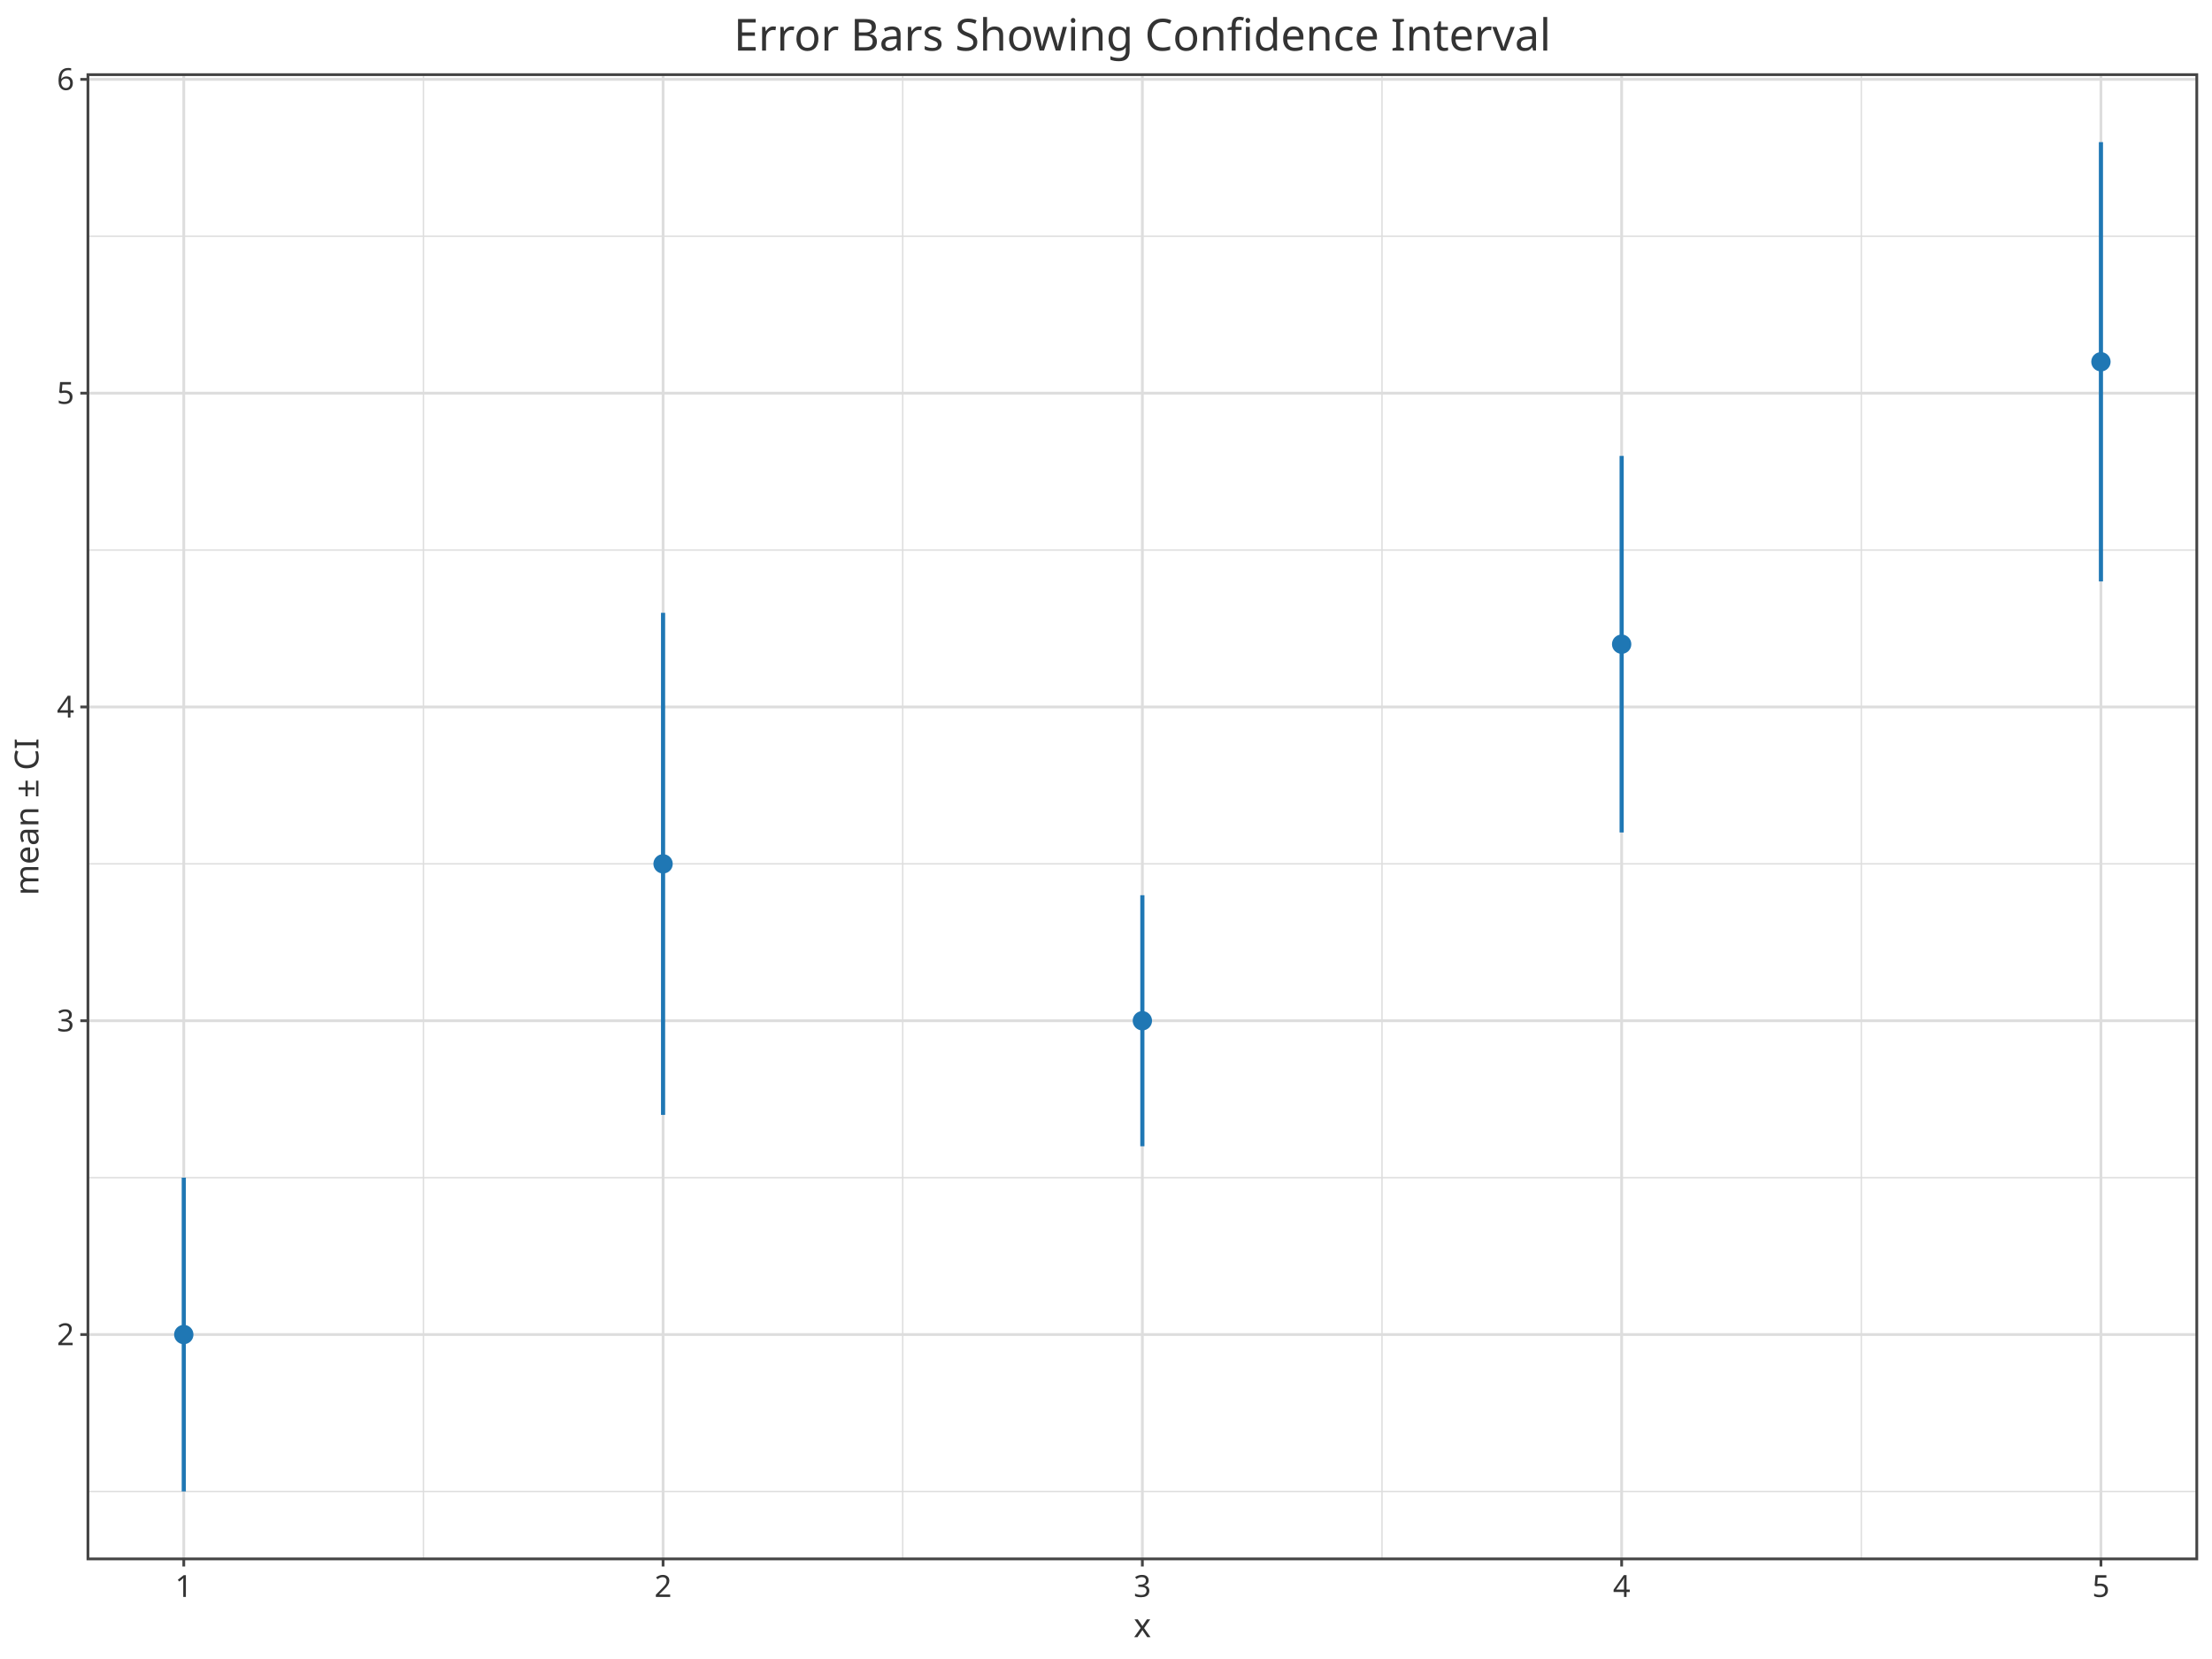
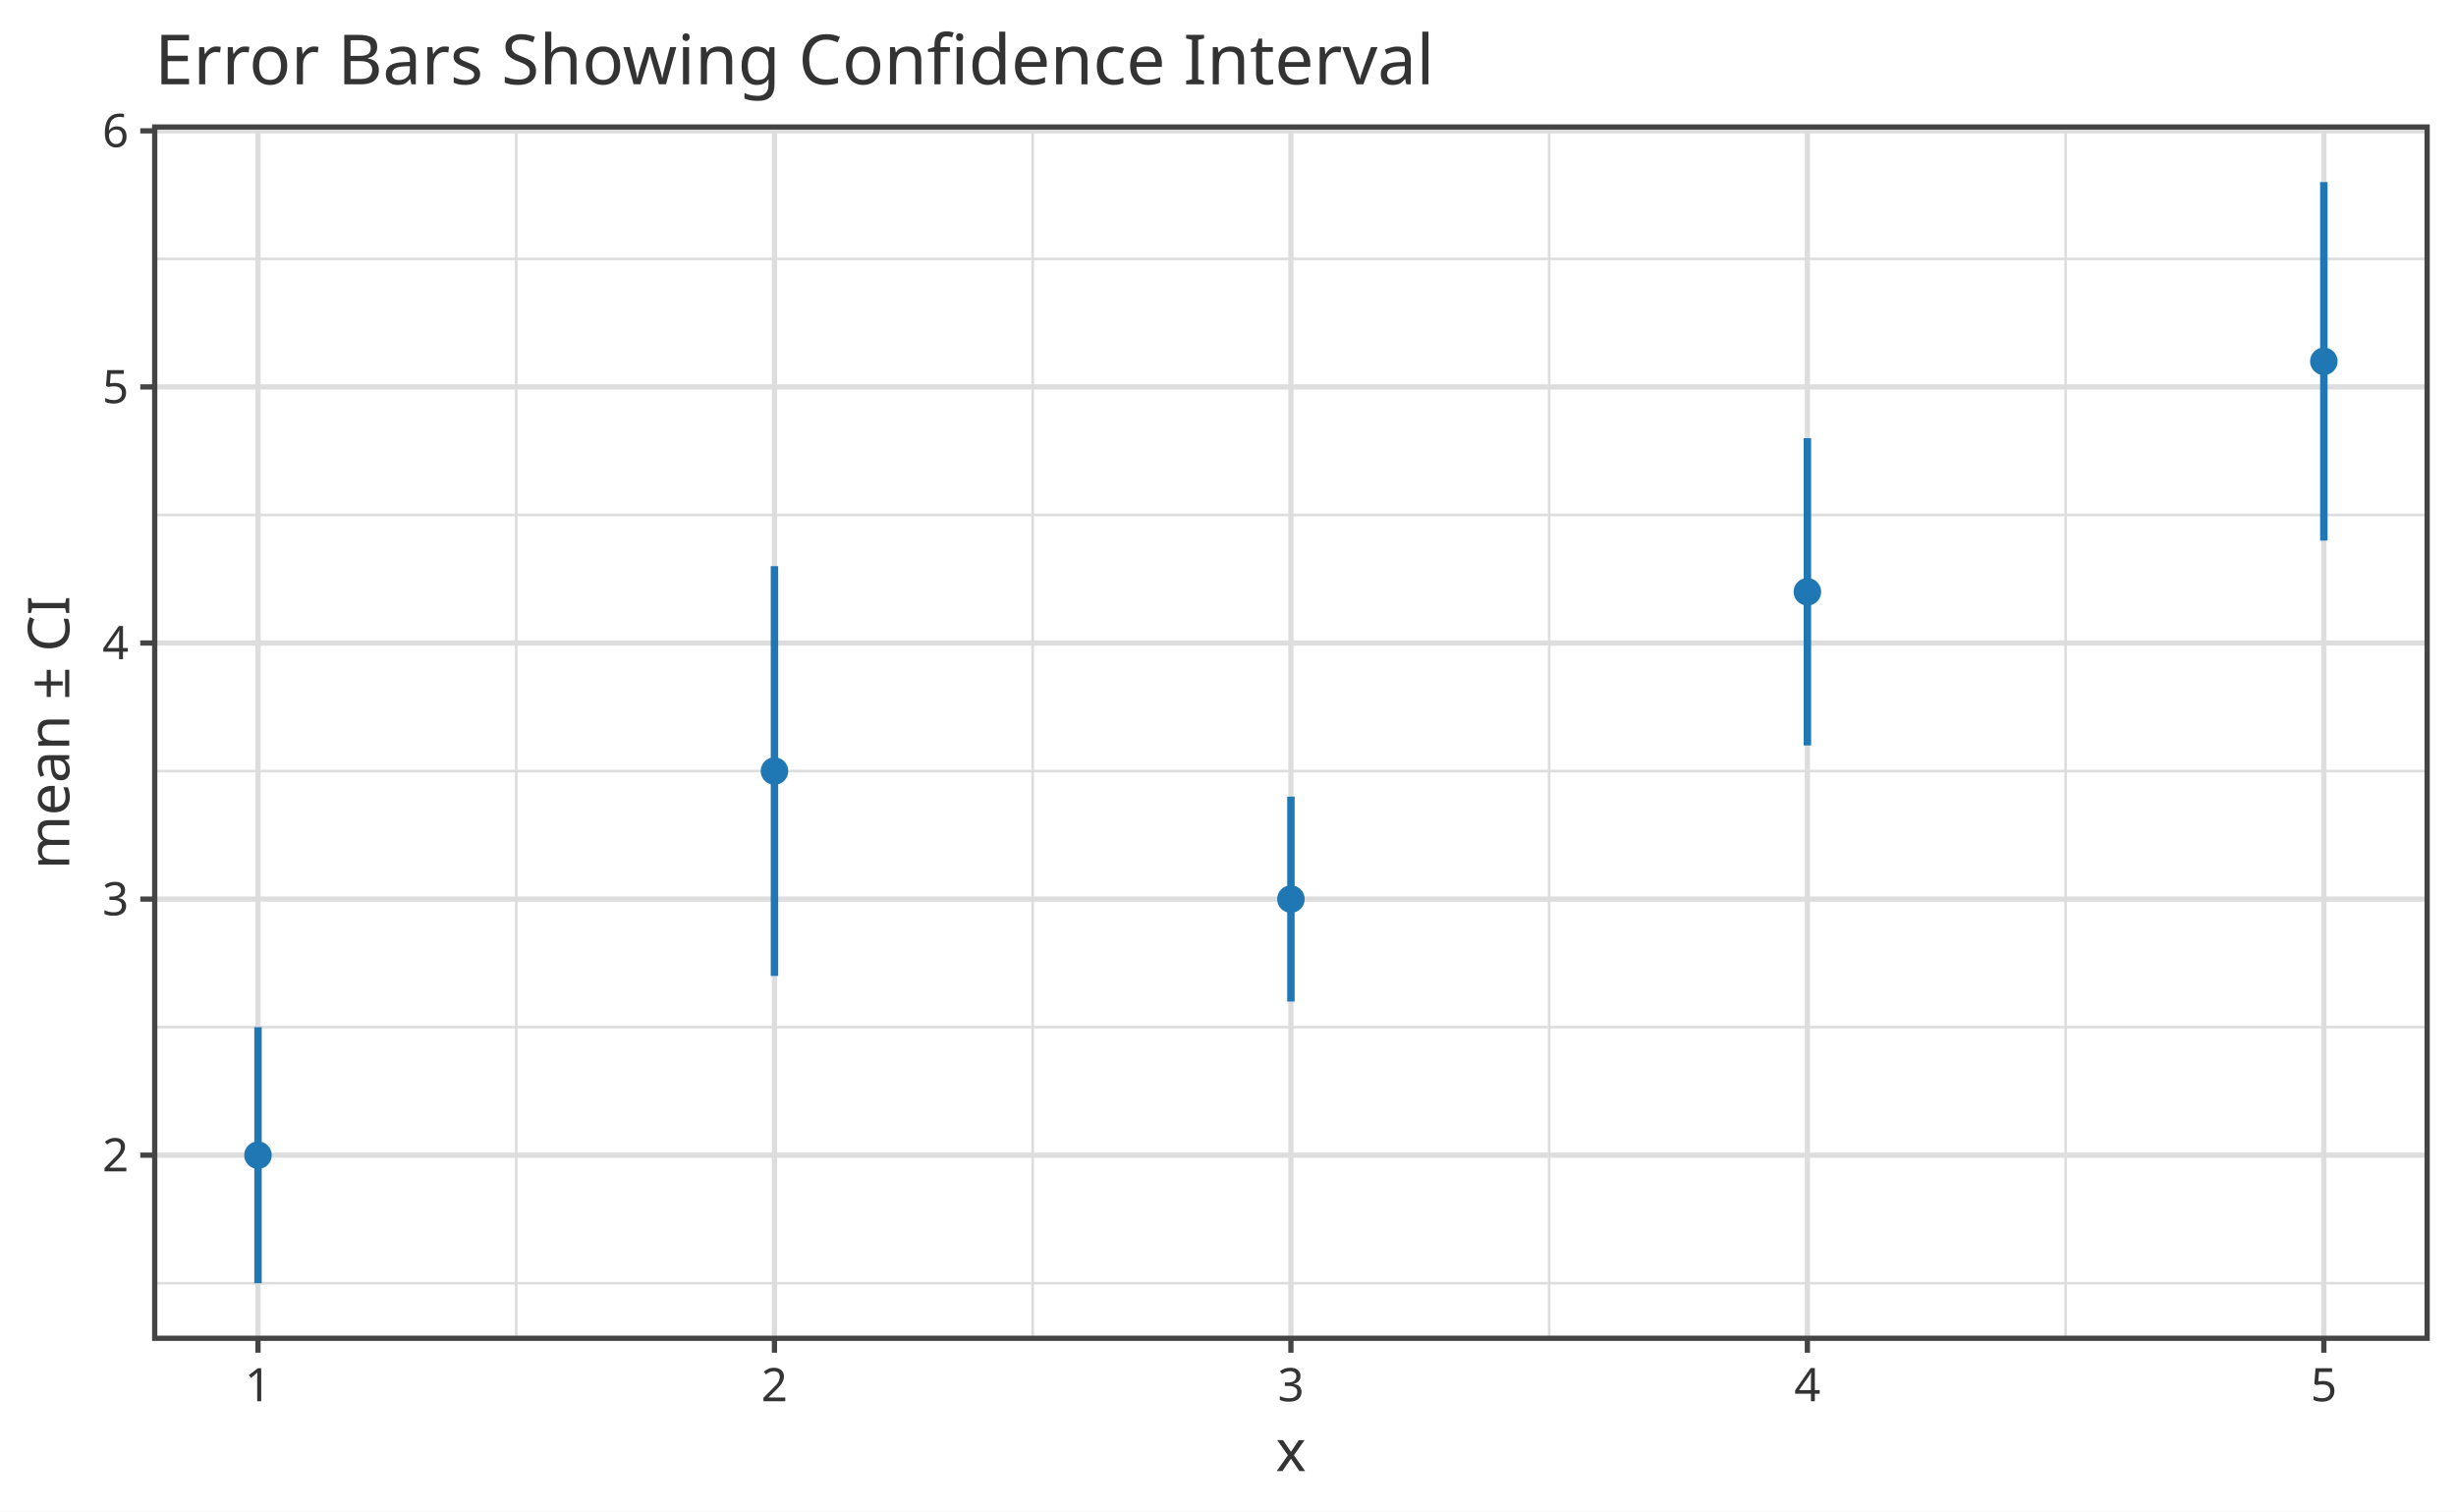
- <svg xmlns="http://www.w3.org/2000/svg" width="800" height="600" viewBox="0 0 800 600">
-   <rect x="0.0" y="0.0" width="800.0" height="600.0" fill="#ffffff" fill-opacity="1.0" stroke="none" />
-   <line x1="153.139" y1="27.0" x2="153.139" y2="563.8" stroke="#dddddd" stroke-width="0.5" />
-   <line x1="326.48" y1="27.0" x2="326.48" y2="563.8" stroke="#dddddd" stroke-width="0.5" />
-   <line x1="499.82" y1="27.0" x2="499.82" y2="563.8" stroke="#dddddd" stroke-width="0.5" />
-   <line x1="673.161" y1="27.0" x2="673.161" y2="563.8" stroke="#dddddd" stroke-width="0.5" />
-   <line x1="66.468" y1="27.0" x2="66.468" y2="563.8" stroke="#dddddd" stroke-width="1.0" />
-   <line x1="239.809" y1="27.0" x2="239.809" y2="563.8" stroke="#dddddd" stroke-width="1.0" />
-   <line x1="413.15" y1="27.0" x2="413.15" y2="563.8" stroke="#dddddd" stroke-width="1.0" />
-   <line x1="586.491" y1="27.0" x2="586.491" y2="563.8" stroke="#dddddd" stroke-width="1.0" />
-   <line x1="759.832" y1="27.0" x2="759.832" y2="563.8" stroke="#dddddd" stroke-width="1.0" />
-   <line x1="31.8" y1="539.4" x2="794.5" y2="539.4" stroke="#dddddd" stroke-width="0.5" />
-   <line x1="31.8" y1="425.912" x2="794.5" y2="425.912" stroke="#dddddd" stroke-width="0.5" />
-   <line x1="31.8" y1="312.423" x2="794.5" y2="312.423" stroke="#dddddd" stroke-width="0.5" />
-   <line x1="31.8" y1="198.935" x2="794.5" y2="198.935" stroke="#dddddd" stroke-width="0.5" />
-   <line x1="31.8" y1="85.447" x2="794.5" y2="85.447" stroke="#dddddd" stroke-width="0.5" />
-   <line x1="31.8" y1="482.656" x2="794.5" y2="482.656" stroke="#dddddd" stroke-width="1.0" />
-   <line x1="31.8" y1="369.167" x2="794.5" y2="369.167" stroke="#dddddd" stroke-width="1.0" />
-   <line x1="31.8" y1="255.679" x2="794.5" y2="255.679" stroke="#dddddd" stroke-width="1.0" />
-   <line x1="31.8" y1="142.191" x2="794.5" y2="142.191" stroke="#dddddd" stroke-width="1.0" />
-   <line x1="31.8" y1="28.702" x2="794.5" y2="28.702" stroke="#dddddd" stroke-width="1.0" />
-   <rect x="31.8" y="27.0" width="762.7" height="536.8" fill="#ffffff" fill-opacity="0.0" stroke="#444444" stroke-width="1.0" />
-   <line x1="66.468" y1="563.8" x2="66.468" y2="566.55" stroke="#444444" stroke-width="1.0" />
-   <text x="66.468" y="577.55" fill="#333333" font-size="11.0" font-family="sans-serif" text-anchor="middle">1</text>
-   <line x1="239.809" y1="563.8" x2="239.809" y2="566.55" stroke="#444444" stroke-width="1.0" />
-   <text x="239.809" y="577.55" fill="#333333" font-size="11.0" font-family="sans-serif" text-anchor="middle">2</text>
-   <line x1="413.15" y1="563.8" x2="413.15" y2="566.55" stroke="#444444" stroke-width="1.0" />
-   <text x="413.15" y="577.55" fill="#333333" font-size="11.0" font-family="sans-serif" text-anchor="middle">3</text>
-   <line x1="586.491" y1="563.8" x2="586.491" y2="566.55" stroke="#444444" stroke-width="1.0" />
-   <text x="586.491" y="577.55" fill="#333333" font-size="11.0" font-family="sans-serif" text-anchor="middle">4</text>
-   <line x1="759.832" y1="563.8" x2="759.832" y2="566.55" stroke="#444444" stroke-width="1.0" />
-   <text x="759.832" y="577.55" fill="#333333" font-size="11.0" font-family="sans-serif" text-anchor="middle">5</text>
-   <line x1="31.8" y1="482.656" x2="29.05" y2="482.656" stroke="#444444" stroke-width="1.0" />
-   <text x="26.85" y="486.506" fill="#333333" font-size="11.0" font-family="sans-serif" text-anchor="end">2</text>
-   <line x1="31.8" y1="369.167" x2="29.05" y2="369.167" stroke="#444444" stroke-width="1.0" />
-   <text x="26.85" y="373.017" fill="#333333" font-size="11.0" font-family="sans-serif" text-anchor="end">3</text>
-   <line x1="31.8" y1="255.679" x2="29.05" y2="255.679" stroke="#444444" stroke-width="1.0" />
-   <text x="26.85" y="259.529" fill="#333333" font-size="11.0" font-family="sans-serif" text-anchor="end">4</text>
-   <line x1="31.8" y1="142.191" x2="29.05" y2="142.191" stroke="#444444" stroke-width="1.0" />
-   <text x="26.85" y="146.041" fill="#333333" font-size="11.0" font-family="sans-serif" text-anchor="end">5</text>
-   <line x1="31.8" y1="28.702" x2="29.05" y2="28.702" stroke="#444444" stroke-width="1.0" />
-   <text x="26.85" y="32.552" fill="#333333" font-size="11.0" font-family="sans-serif" text-anchor="end">6</text>
-   <text x="413.15" y="18.3" fill="#333333" font-size="16.0" font-family="sans-serif" text-anchor="middle">Error Bars Showing Confidence Interval</text>
-   <text x="413.15" y="592.1" fill="#333333" font-size="12.0" font-family="sans-serif" text-anchor="middle">x</text>
-   <text x="13.9" y="295.4" fill="#333333" font-size="12.0" font-family="sans-serif" text-anchor="middle" transform="rotate(-90.0 13.9 295.4)">mean ± CI</text>
-   <line x1="66.468" y1="539.4" x2="66.468" y2="425.912" stroke="#1f77b4" stroke-width="1.5" />
-   <circle cx="66.468" cy="482.656" r="3.0" fill="#1f77b4" fill-opacity="1.0" stroke="#1f77b4" stroke-width="1.0" />
-   <line x1="239.809" y1="403.214" x2="239.809" y2="221.633" stroke="#1f77b4" stroke-width="1.5" />
-   <circle cx="239.809" cy="312.423" r="3.0" fill="#1f77b4" fill-opacity="1.0" stroke="#1f77b4" stroke-width="1.0" />
-   <line x1="413.15" y1="414.563" x2="413.15" y2="323.772" stroke="#1f77b4" stroke-width="1.5" />
-   <circle cx="413.15" cy="369.167" r="3.0" fill="#1f77b4" fill-opacity="1.0" stroke="#1f77b4" stroke-width="1.0" />
-   <line x1="586.491" y1="301.074" x2="586.491" y2="164.888" stroke="#1f77b4" stroke-width="1.5" />
-   <circle cx="586.491" cy="232.981" r="3.0" fill="#1f77b4" fill-opacity="1.0" stroke="#1f77b4" stroke-width="1.0" />
-   <line x1="759.832" y1="210.284" x2="759.832" y2="51.4" stroke="#1f77b4" stroke-width="1.5" />
-   <circle cx="759.832" cy="130.842" r="3.0" fill="#1f77b4" fill-opacity="1.0" stroke="#1f77b4" stroke-width="1.0" />
+ <svg xmlns="http://www.w3.org/2000/svg" width="624" height="384" viewBox="0 0 624 384">
+   <rect x="0.0" y="0.0" width="624.0" height="384.0" fill="#ffffff" fill-opacity="1.0" stroke="none" />
+   <line x1="131.159" y1="32.267" x2="131.159" y2="340.0" stroke="#dddddd" stroke-width="0.667" />
+   <line x1="262.378" y1="32.267" x2="262.378" y2="340.0" stroke="#dddddd" stroke-width="0.667" />
+   <line x1="393.596" y1="32.267" x2="393.596" y2="340.0" stroke="#dddddd" stroke-width="0.667" />
+   <line x1="524.814" y1="32.267" x2="524.814" y2="340.0" stroke="#dddddd" stroke-width="0.667" />
+   <line x1="65.55" y1="32.267" x2="65.55" y2="340.0" stroke="#dddddd" stroke-width="1.333" />
+   <line x1="196.768" y1="32.267" x2="196.768" y2="340.0" stroke="#dddddd" stroke-width="1.333" />
+   <line x1="327.987" y1="32.267" x2="327.987" y2="340.0" stroke="#dddddd" stroke-width="1.333" />
+   <line x1="459.205" y1="32.267" x2="459.205" y2="340.0" stroke="#dddddd" stroke-width="1.333" />
+   <line x1="590.423" y1="32.267" x2="590.423" y2="340.0" stroke="#dddddd" stroke-width="1.333" />
+   <line x1="39.307" y1="326.012" x2="616.667" y2="326.012" stroke="#dddddd" stroke-width="0.667" />
+   <line x1="39.307" y1="260.952" x2="616.667" y2="260.952" stroke="#dddddd" stroke-width="0.667" />
+   <line x1="39.307" y1="195.892" x2="616.667" y2="195.892" stroke="#dddddd" stroke-width="0.667" />
+   <line x1="39.307" y1="130.832" x2="616.667" y2="130.832" stroke="#dddddd" stroke-width="0.667" />
+   <line x1="39.307" y1="65.773" x2="616.667" y2="65.773" stroke="#dddddd" stroke-width="0.667" />
+   <line x1="39.307" y1="293.482" x2="616.667" y2="293.482" stroke="#dddddd" stroke-width="1.333" />
+   <line x1="39.307" y1="228.422" x2="616.667" y2="228.422" stroke="#dddddd" stroke-width="1.333" />
+   <line x1="39.307" y1="163.362" x2="616.667" y2="163.362" stroke="#dddddd" stroke-width="1.333" />
+   <line x1="39.307" y1="98.302" x2="616.667" y2="98.302" stroke="#dddddd" stroke-width="1.333" />
+   <line x1="39.307" y1="33.243" x2="616.667" y2="33.243" stroke="#dddddd" stroke-width="1.333" />
+   <rect x="39.307" y="32.267" width="577.36" height="307.733" fill="#ffffff" fill-opacity="0.0" stroke="#444444" stroke-width="1.333" />
+   <line x1="65.55" y1="340.0" x2="65.55" y2="343.667" stroke="#444444" stroke-width="1.333" />
+   <text x="65.55" y="355.987" fill="#333333" font-size="11.733" font-family="sans-serif" text-anchor="middle">1</text>
+   <line x1="196.768" y1="340.0" x2="196.768" y2="343.667" stroke="#444444" stroke-width="1.333" />
+   <text x="196.768" y="355.987" fill="#333333" font-size="11.733" font-family="sans-serif" text-anchor="middle">2</text>
+   <line x1="327.987" y1="340.0" x2="327.987" y2="343.667" stroke="#444444" stroke-width="1.333" />
+   <text x="327.987" y="355.987" fill="#333333" font-size="11.733" font-family="sans-serif" text-anchor="middle">3</text>
+   <line x1="459.205" y1="340.0" x2="459.205" y2="343.667" stroke="#444444" stroke-width="1.333" />
+   <text x="459.205" y="355.987" fill="#333333" font-size="11.733" font-family="sans-serif" text-anchor="middle">4</text>
+   <line x1="590.423" y1="340.0" x2="590.423" y2="343.667" stroke="#444444" stroke-width="1.333" />
+   <text x="590.423" y="355.987" fill="#333333" font-size="11.733" font-family="sans-serif" text-anchor="middle">5</text>
+   <line x1="39.307" y1="293.482" x2="35.64" y2="293.482" stroke="#444444" stroke-width="1.333" />
+   <text x="32.707" y="297.589" fill="#333333" font-size="11.733" font-family="sans-serif" text-anchor="end">2</text>
+   <line x1="39.307" y1="228.422" x2="35.64" y2="228.422" stroke="#444444" stroke-width="1.333" />
+   <text x="32.707" y="232.529" fill="#333333" font-size="11.733" font-family="sans-serif" text-anchor="end">3</text>
+   <line x1="39.307" y1="163.362" x2="35.64" y2="163.362" stroke="#444444" stroke-width="1.333" />
+   <text x="32.707" y="167.469" fill="#333333" font-size="11.733" font-family="sans-serif" text-anchor="end">4</text>
+   <line x1="39.307" y1="98.302" x2="35.64" y2="98.302" stroke="#444444" stroke-width="1.333" />
+   <text x="32.707" y="102.409" fill="#333333" font-size="11.733" font-family="sans-serif" text-anchor="end">5</text>
+   <line x1="39.307" y1="33.243" x2="35.64" y2="33.243" stroke="#444444" stroke-width="1.333" />
+   <text x="32.707" y="37.349" fill="#333333" font-size="11.733" font-family="sans-serif" text-anchor="end">6</text>
+   <text x="39.307" y="21.413" fill="#333333" font-size="17.6" font-family="sans-serif" text-anchor="start">Error Bars Showing Confidence Interval</text>
+   <text x="327.987" y="373.733" fill="#333333" font-size="14.667" font-family="sans-serif" text-anchor="middle">x</text>
+   <text x="17.6" y="186.133" fill="#333333" font-size="14.667" font-family="sans-serif" text-anchor="middle" transform="rotate(-90.0 17.6 186.1333)">mean ± CI</text>
+   <line x1="65.55" y1="326.012" x2="65.55" y2="260.952" stroke="#1f77b4" stroke-width="1.89" />
+   <circle cx="65.55" cy="293.482" r="2.835" fill="#1f77b4" fill-opacity="1.0" stroke="#1f77b4" stroke-width="1.333" />
+   <line x1="196.768" y1="247.94" x2="196.768" y2="143.844" stroke="#1f77b4" stroke-width="1.89" />
+   <circle cx="196.768" cy="195.892" r="2.835" fill="#1f77b4" fill-opacity="1.0" stroke="#1f77b4" stroke-width="1.333" />
+   <line x1="327.987" y1="254.446" x2="327.987" y2="202.398" stroke="#1f77b4" stroke-width="1.89" />
+   <circle cx="327.987" cy="228.422" r="2.835" fill="#1f77b4" fill-opacity="1.0" stroke="#1f77b4" stroke-width="1.333" />
+   <line x1="459.205" y1="189.386" x2="459.205" y2="111.314" stroke="#1f77b4" stroke-width="1.89" />
+   <circle cx="459.205" cy="150.35" r="2.835" fill="#1f77b4" fill-opacity="1.0" stroke="#1f77b4" stroke-width="1.333" />
+   <line x1="590.423" y1="137.338" x2="590.423" y2="46.255" stroke="#1f77b4" stroke-width="1.89" />
+   <circle cx="590.423" cy="91.796" r="2.835" fill="#1f77b4" fill-opacity="1.0" stroke="#1f77b4" stroke-width="1.333" />
</svg>
